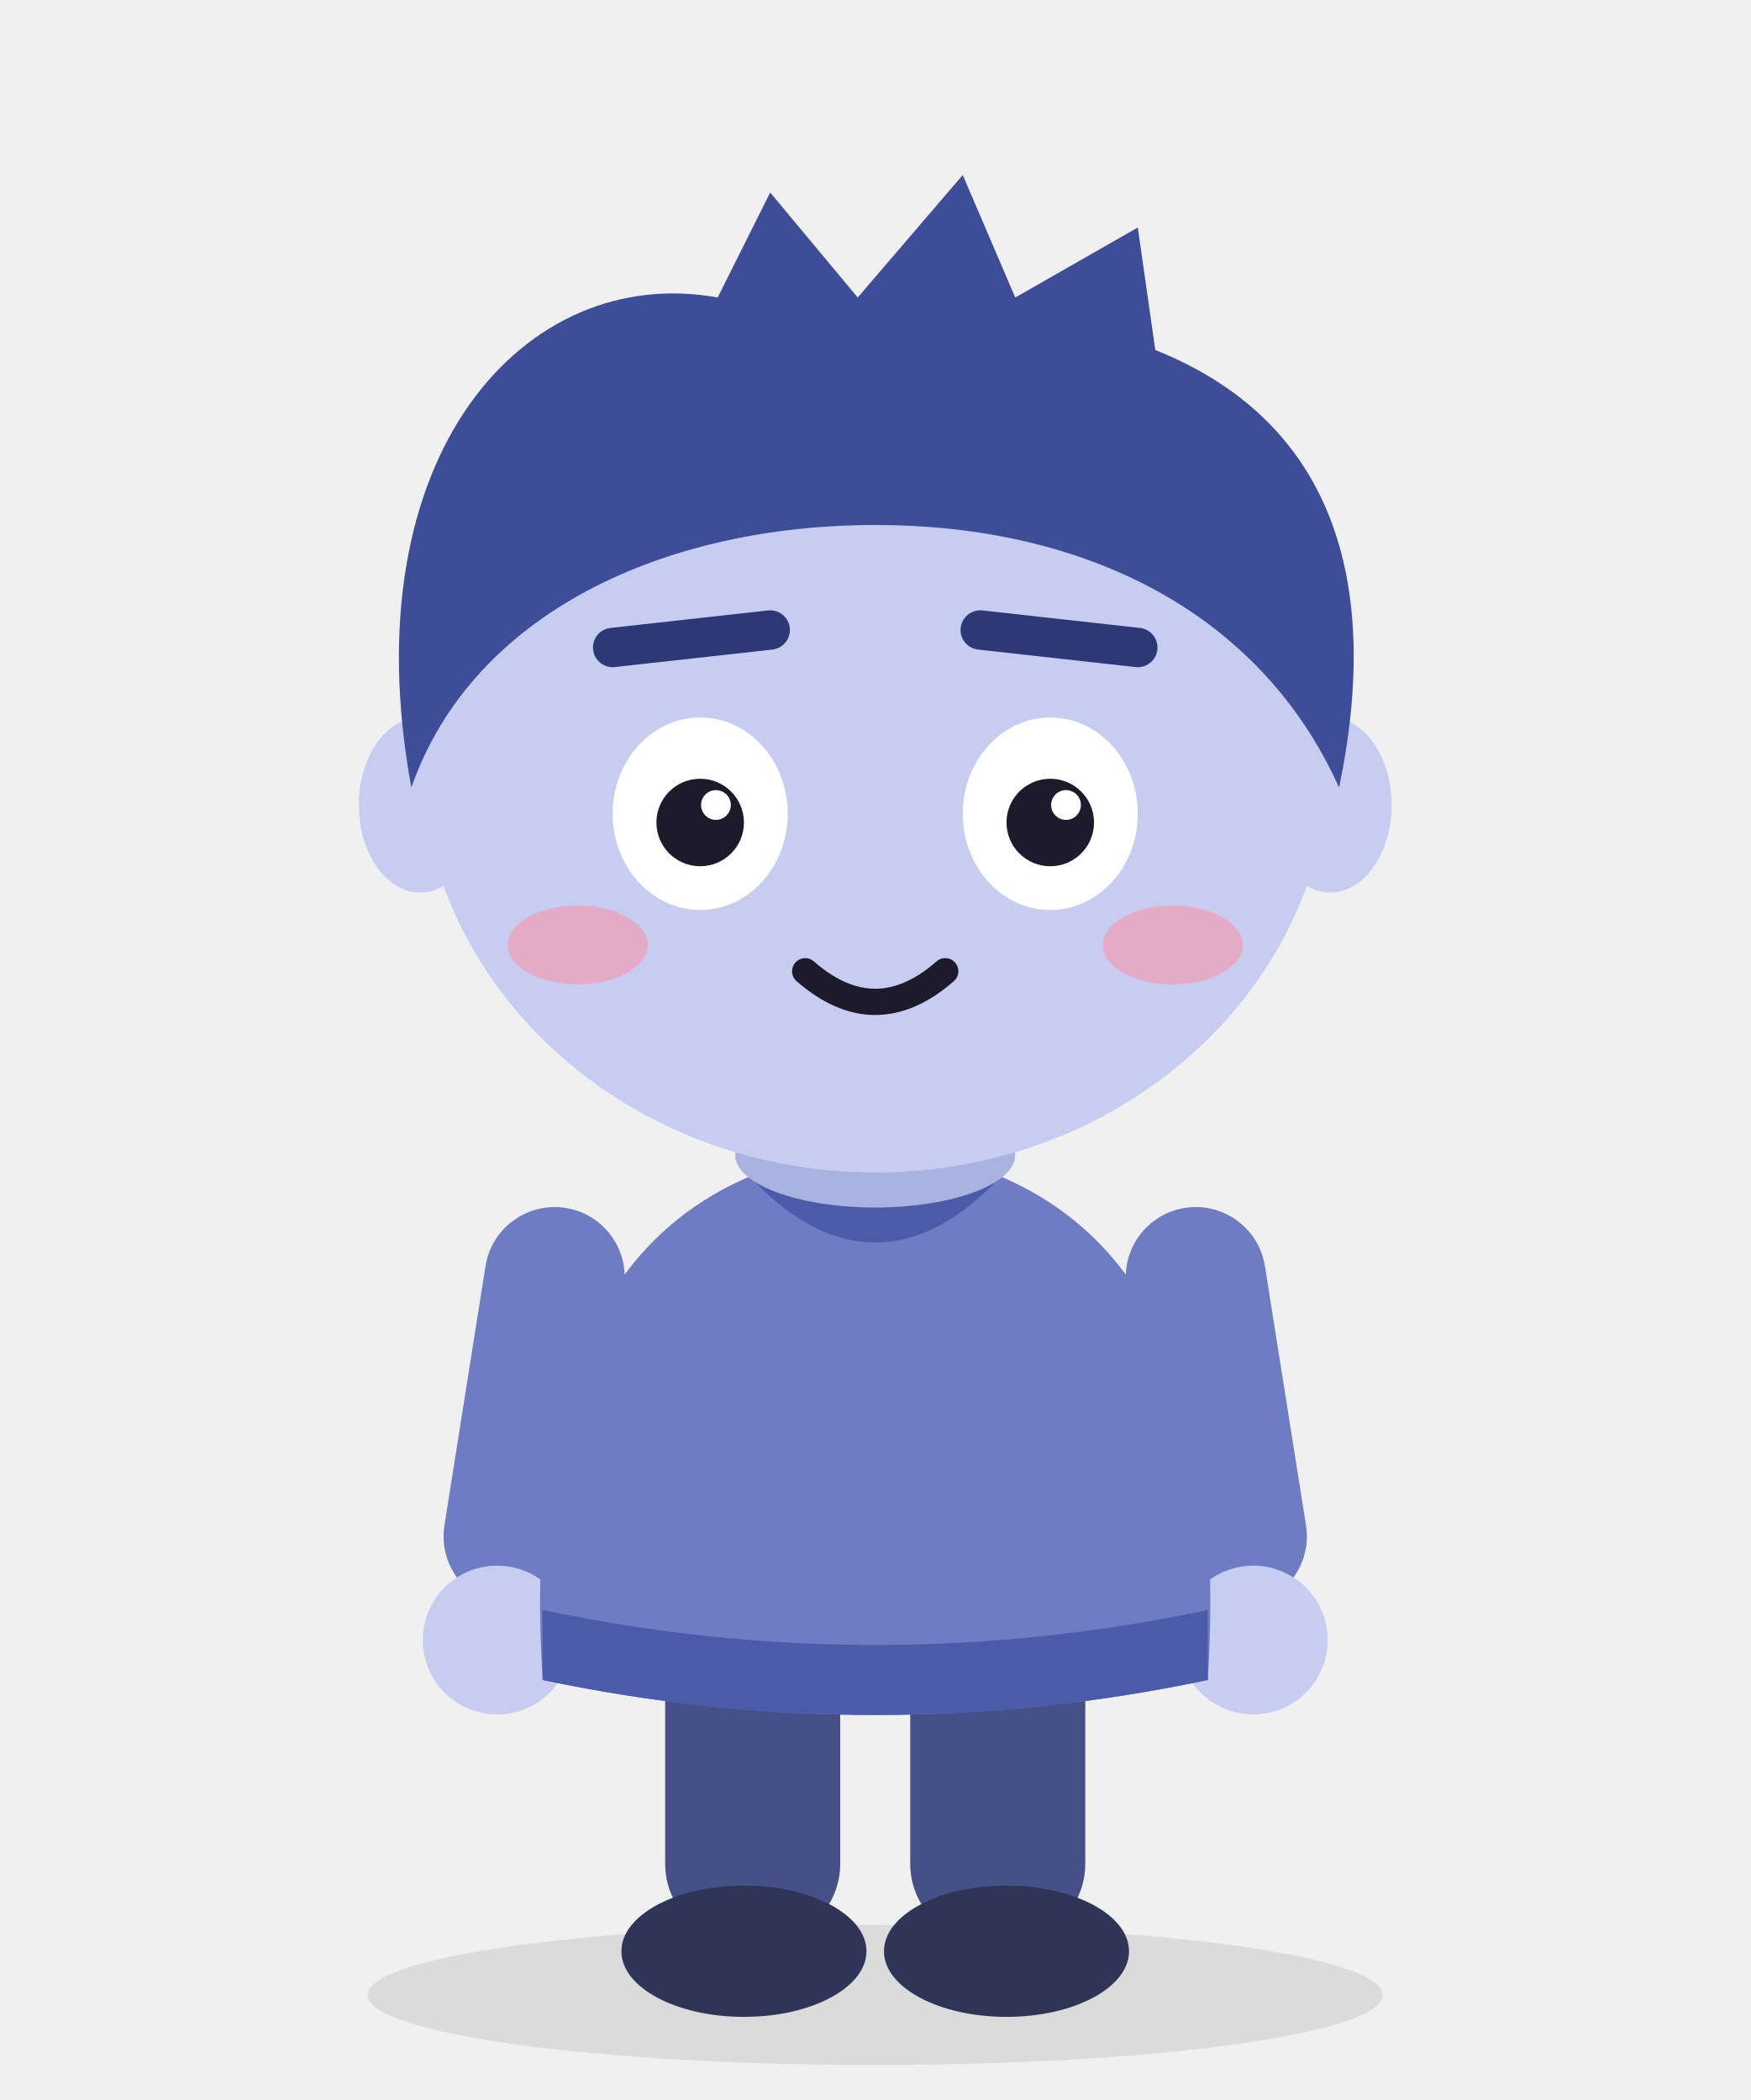
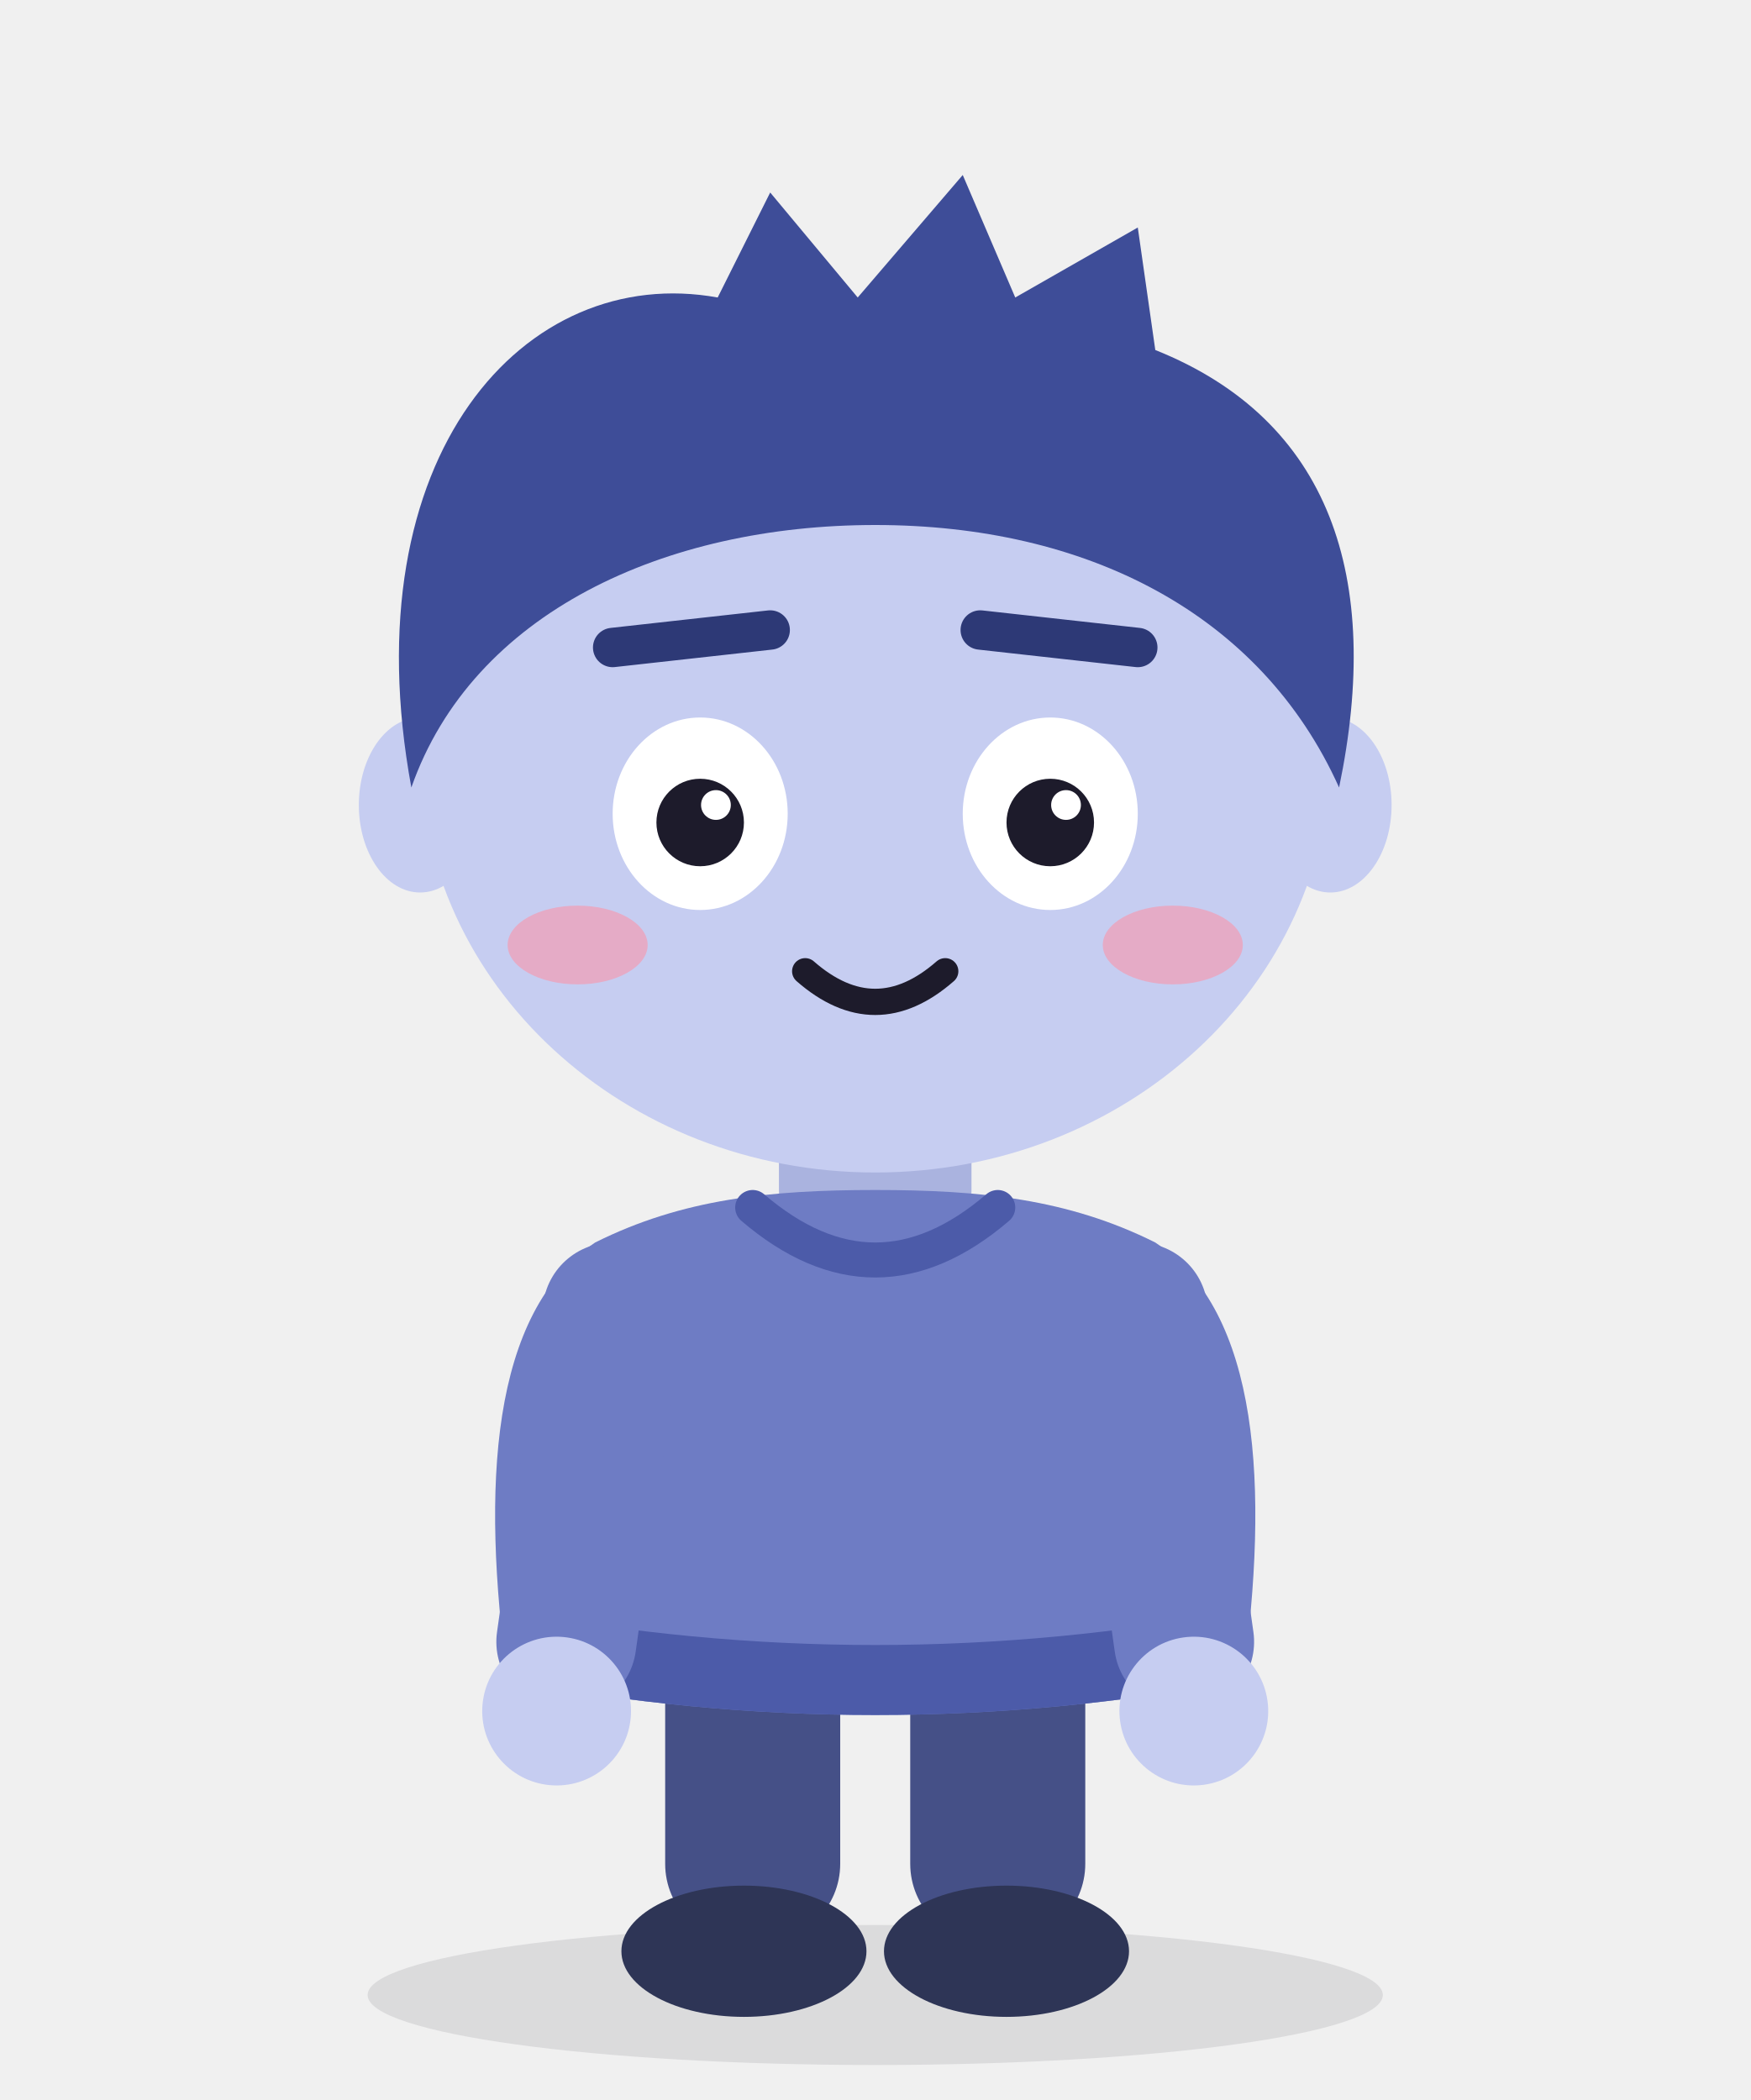
<svg xmlns="http://www.w3.org/2000/svg" viewBox="0 0 200 240" width="200" height="240" role="img" aria-label="Luca, listening">
  <ellipse cx="100" cy="228" rx="58" ry="8" fill="#1d1b2b" opacity="0.10" />
-   <g transform="rotate(9 64 142)">
-     <rect x="56" y="138" width="16" height="46" rx="8" fill="#6e7cc4" />
-     <circle cx="64" cy="188" r="8.5" fill="#c6cdf1" />
-   </g>
-   <g transform="rotate(-9 136 142)">
-     <rect x="128" y="138" width="16" height="46" rx="8" fill="#6e7cc4" />
-     <circle cx="136" cy="188" r="8.5" fill="#c6cdf1" />
-   </g>
  <rect x="76" y="184" width="20" height="38" rx="9" fill="#455087" />
  <rect x="104" y="184" width="20" height="38" rx="9" fill="#455087" />
  <ellipse cx="85" cy="223" rx="14" ry="7.5" fill="#2e3556" />
  <ellipse cx="115" cy="223" rx="14" ry="7.5" fill="#2e3556" />
-   <path d="M62,192 C60,160 68,134 100,131 C132,134 140,160 138,192 Q100,200 62,192 Z" fill="#6e7cc4" />
-   <path d="M62,192 Q100,200 138,192 L138,184 Q100,192 62,184 Z" fill="#4c5ba9" />
-   <path d="M88,134 Q100,146 112,134" fill="none" stroke="#4c5ba9" stroke-width="4" stroke-linecap="round" />
+   <rect x="89" y="116" width="22" height="30" rx="10" fill="#aab3df" />
+   <path d="M58,192 C55,170 56,150 68,142 C78,137 88,136 100,136 C112,136 122,137 132,142 C144,150 145,170 142,192 Q100,200 58,192 Z" fill="#6e7cc4" />
+   <path d="M58,192 Q100,200 142,192 L142,184 Q100,192 58,184 Z" fill="#4c5ba9" />
+   <path d="M86,138 Q100,150 114,138" fill="none" stroke="#4c5ba9" stroke-width="4" stroke-linecap="round" />
+   <g transform="rotate(8 70 150)">
+     <rect x="62" y="142" width="16" height="54" rx="8" fill="#6e7cc4" />
+     <circle cx="70" cy="196" r="8.5" fill="#c6cdf1" />
+   </g>
+   <g transform="rotate(-8 130 150)">
+     <rect x="122" y="142" width="16" height="54" rx="8" fill="#6e7cc4" />
+     <circle cx="130" cy="196" r="8.5" fill="#c6cdf1" />
+   </g>
  <g transform="rotate(0 100 132)">
-     <ellipse cx="100" cy="132" rx="16" ry="6" fill="#aab3df" />
    <ellipse cx="100" cy="86" rx="52" ry="48" fill="#c6cdf1" />
    <ellipse cx="48" cy="92" rx="7" ry="10" fill="#c6cdf1" />
    <ellipse cx="152" cy="92" rx="7" ry="10" fill="#c6cdf1" />
    <path d="M47,90 C40,52 60,30 82,34 L88,22 L98,34 L110,20 L116,34 L130,26 L132,40 C152,48 158,66 153,90 C144,70 124,60 100,60 C76,60 54,70 47,90 Z" fill="#3e4d98" />
    <ellipse cx="80" cy="93" rx="10" ry="11" fill="#ffffff" />
    <circle cx="80" cy="94" r="5" fill="#1d1b2b" />
    <circle cx="81.8" cy="92" r="1.7" fill="#ffffff" />
    <ellipse cx="120" cy="93" rx="10" ry="11" fill="#ffffff" />
    <circle cx="120" cy="94" r="5" fill="#1d1b2b" />
    <circle cx="121.8" cy="92" r="1.7" fill="#ffffff" />
    <path d="M70,74 L88,72" stroke="#2d3976" stroke-width="4.5" stroke-linecap="round" />
    <path d="M112,72 L130,74" stroke="#2d3976" stroke-width="4.5" stroke-linecap="round" />
    <path d="M92,111 Q100,118 108,111" fill="none" stroke="#1d1b2b" stroke-width="3" stroke-linecap="round" />
    <ellipse cx="66" cy="108" rx="8" ry="4.5" fill="#ff8fa3" opacity="0.55" />
    <ellipse cx="134" cy="108" rx="8" ry="4.5" fill="#ff8fa3" opacity="0.55" />
  </g>
</svg>
